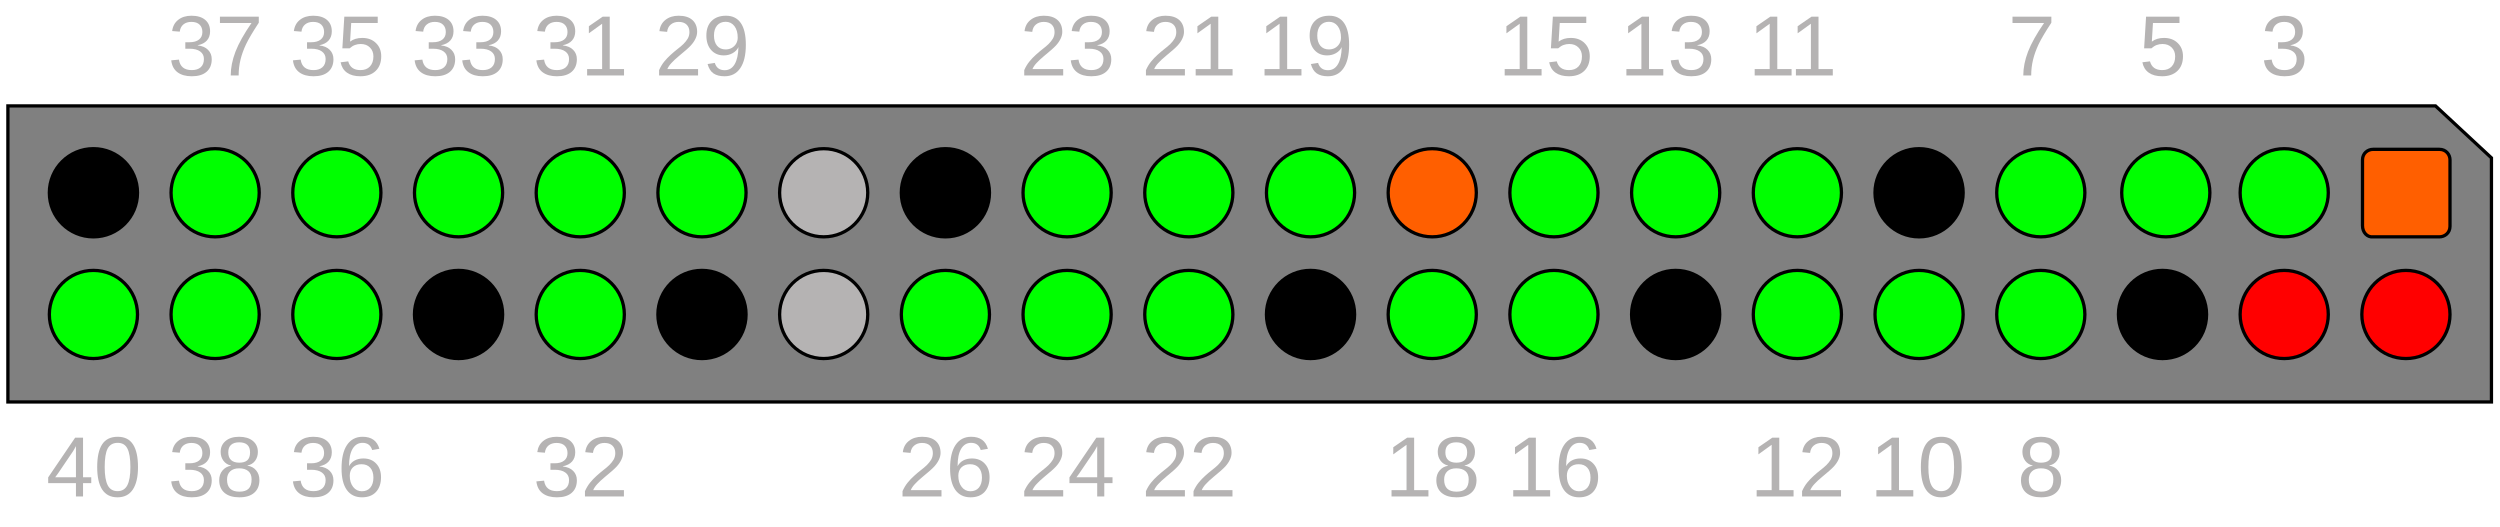
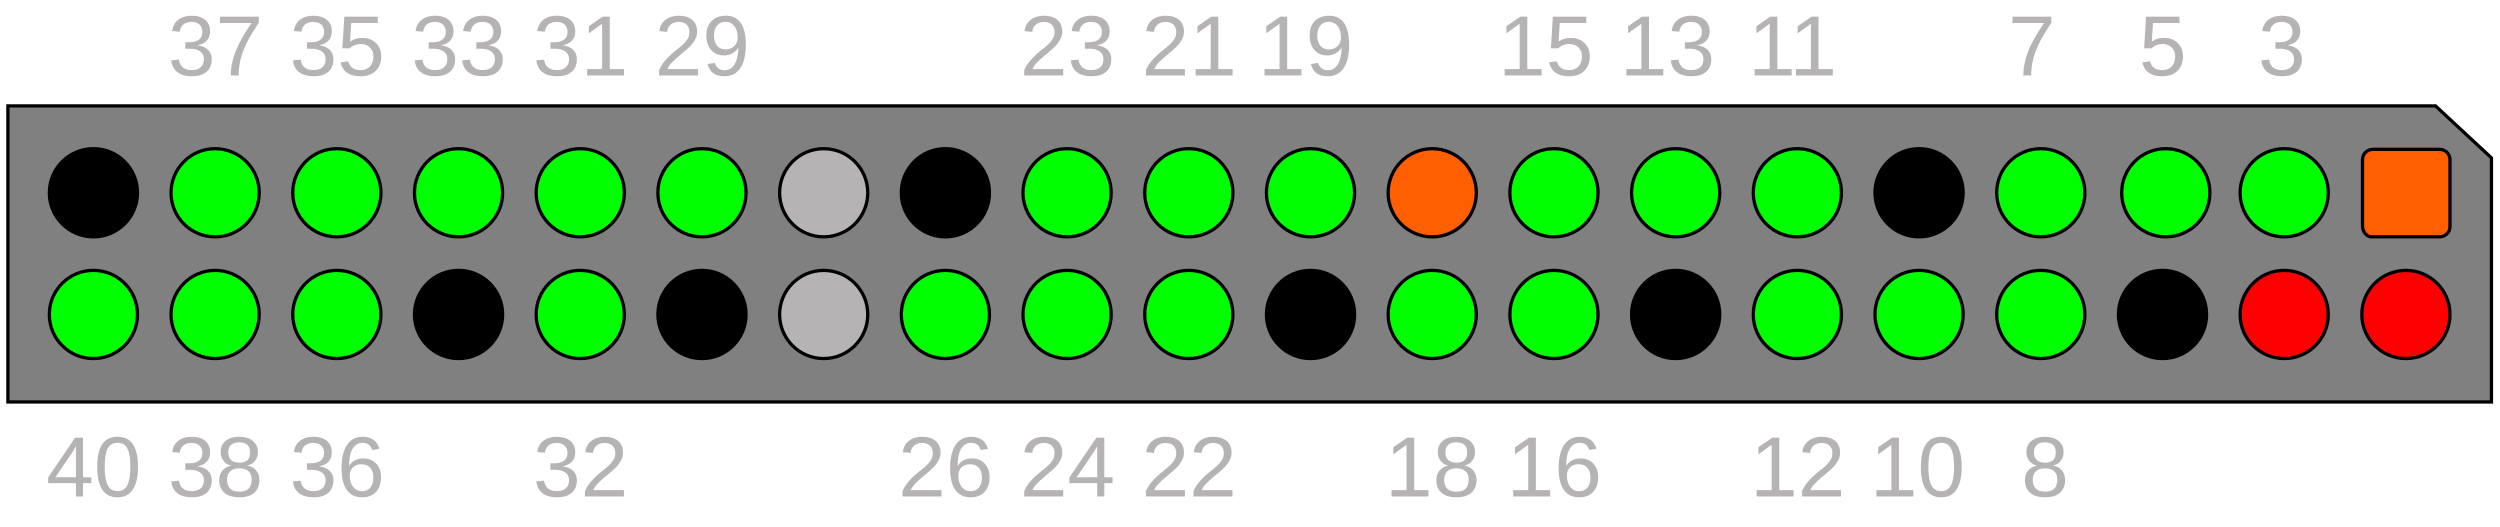
<svg xmlns="http://www.w3.org/2000/svg" width="380px" height="80px" viewBox="0 0 380 80">
  <style type="text/css">
	.st0,.st1,.st2,.st3,.st4,.st5{stroke:#000000;stroke-width:0.5;stroke-miterlimit:10;}
	.st0{fill:#808080;}
	.st1{fill:#FF0000;}
	.st3{fill:#00FF00;}
	.st4,.st6{fill:#B5B3B3;}
	.st5{fill:#FF5F00;}
	.st6{font-family:'Arial';font-size:13px;}
</style>
  <path class="st0" d="M378.7,24c0,12.9,0,24.2,0,37.1H1.2v-45c123.5,0,245.5,0,369,0L378.7,24z" />
  <circle class="st2" cx="14.2" cy="29.3" r="6.7" />
  <circle class="st3" cx="32.7" cy="29.3" r="6.7" />
  <circle class="st3" cx="51.2" cy="29.3" r="6.7" />
  <circle class="st3" cx="69.7" cy="29.3" r="6.7" />
  <circle class="st3" cx="88.2" cy="29.3" r="6.7" />
  <circle class="st3" cx="106.7" cy="29.3" r="6.7" />
  <circle class="st4" cx="125.2" cy="29.3" r="6.7" />
  <circle class="st2" cx="143.7" cy="29.3" r="6.7" />
  <circle class="st3" cx="162.2" cy="29.3" r="6.7" />
  <circle class="st3" cx="180.7" cy="29.3" r="6.7" />
  <circle class="st3" cx="199.2" cy="29.3" r="6.7" />
  <circle class="st5" cx="217.7" cy="29.3" r="6.7" />
  <circle class="st3" cx="236.2" cy="29.3" r="6.7" />
  <circle class="st3" cx="254.7" cy="29.3" r="6.7" />
  <circle class="st3" cx="273.2" cy="29.3" r="6.7" />
  <circle class="st2" cx="291.7" cy="29.3" r="6.7" />
  <circle class="st3" cx="310.2" cy="29.3" r="6.7" />
  <circle class="st3" cx="329.2" cy="29.3" r="6.7" />
  <path class="st5" d="M359.1,34.3V24.3c0-1,0.8-1.6,1.6-1.6h10.1c1,0,1.6,0.8,1.6,1.6v10.1c0,1-0.8,1.6-1.6,1.6h-10.1 C359.8,36.1,359.1,35.3,359.1,34.3z" />
  <circle class="st3" cx="347.2" cy="29.3" r="6.7" />
  <circle class="st3" cx="14.2" cy="47.8" r="6.7" />
  <circle class="st3" cx="32.7" cy="47.8" r="6.7" />
  <circle class="st3" cx="51.2" cy="47.8" r="6.7" />
  <circle class="st2" cx="69.7" cy="47.8" r="6.7" />
  <circle class="st3" cx="88.2" cy="47.8" r="6.7" />
  <circle class="st2" cx="106.7" cy="47.8" r="6.7" />
  <circle class="st4" cx="125.2" cy="47.8" r="6.7" />
  <circle class="st3" cx="143.7" cy="47.8" r="6.7" />
  <circle class="st3" cx="162.2" cy="47.8" r="6.7" />
  <circle class="st3" cx="180.7" cy="47.8" r="6.7" />
  <circle class="st2" cx="199.2" cy="47.8" r="6.7" />
  <circle class="st3" cx="217.7" cy="47.8" r="6.7" />
  <circle class="st3" cx="236.2" cy="47.8" r="6.7" />
  <circle class="st2" cx="254.7" cy="47.8" r="6.7" />
  <circle class="st3" cx="273.2" cy="47.8" r="6.7" />
  <circle class="st3" cx="291.7" cy="47.8" r="6.7" />
  <circle class="st3" cx="310.2" cy="47.8" r="6.7" />
  <circle class="st2" cx="328.7" cy="47.8" r="6.7" />
  <circle class="st1" cx="347.2" cy="47.8" r="6.7" />
  <circle class="st1" cx="365.7" cy="47.8" r="6.7" />
  <text class="st6" transform="matrix(1 0 0 1 1.2269 11.4678)">
    <tspan x="24.3" y="0">37</tspan>
    <tspan x="42.8" y="0">35</tspan>
    <tspan x="61.3" y="0">33</tspan>
    <tspan x="79.8" y="0">31</tspan>
    <tspan x="98.3" y="0">29</tspan>
    <tspan x="153.8" y="0">23</tspan>
    <tspan x="172.3" y="0">21</tspan>
    <tspan x="190" y="0">19</tspan>
    <tspan x="226.5" y="0">15</tspan>
    <tspan x="245" y="0">13</tspan>
    <tspan x="264.5" y="0">11</tspan>
    <tspan x="304" y="0">7</tspan>
    <tspan x="323.9" y="0">5</tspan>
-     <tspan x="342.4" y="0">3</tspan>
+     <tspan x="342" y="0">3</tspan>
  </text>
  <text class="st6" transform="matrix(1 0 0 1 1.2268 75.4674)">
    <tspan x="5.8" y="0">40</tspan>
    <tspan x="24.3" y="0">38</tspan>
    <tspan x="42.8" y="0">36</tspan>
    <tspan x="79.8" y="0">32</tspan>
    <tspan x="135.3" y="0">26</tspan>
    <tspan x="153.8" y="0">24</tspan>
    <tspan x="172.3" y="0">22</tspan>
    <tspan x="209.3" y="0">18</tspan>
    <tspan x="227.8" y="0">16</tspan>
    <tspan x="264.8" y="0">12</tspan>
    <tspan x="283" y="0">10</tspan>
-     <tspan x="305.4" y="0">8</tspan>
+     <tspan x="306" y="0">8</tspan>
  </text>
</svg>
